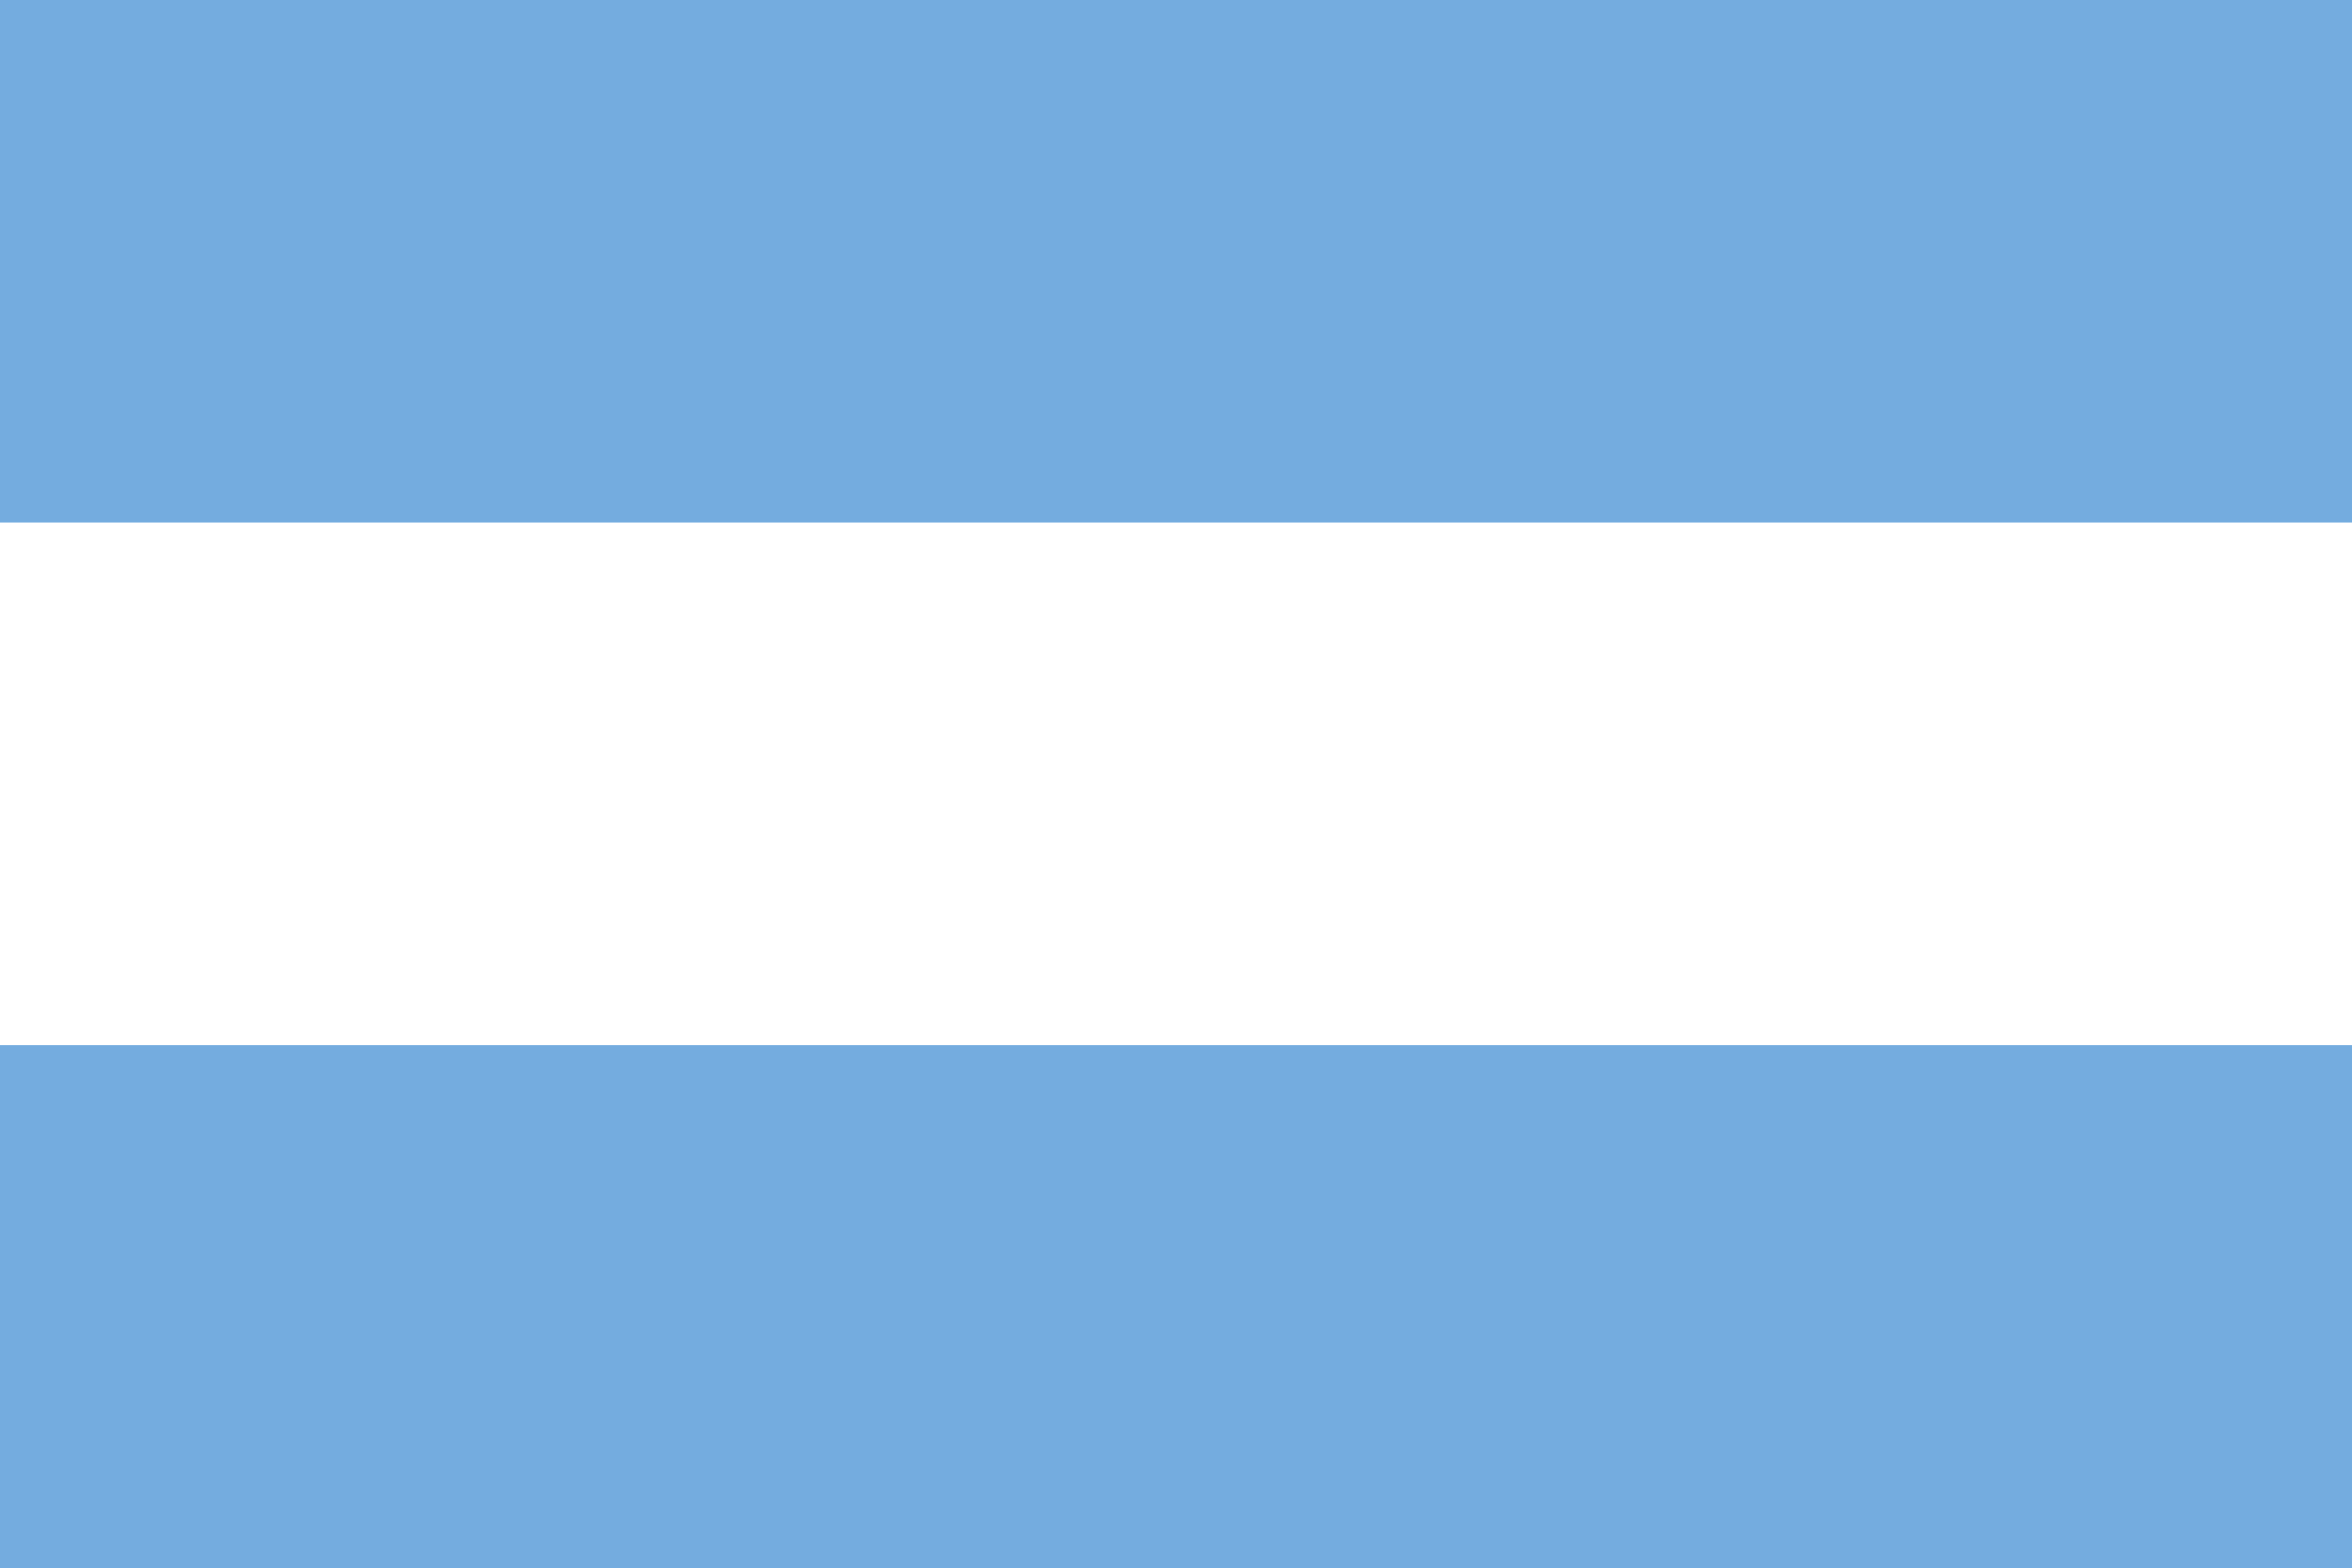
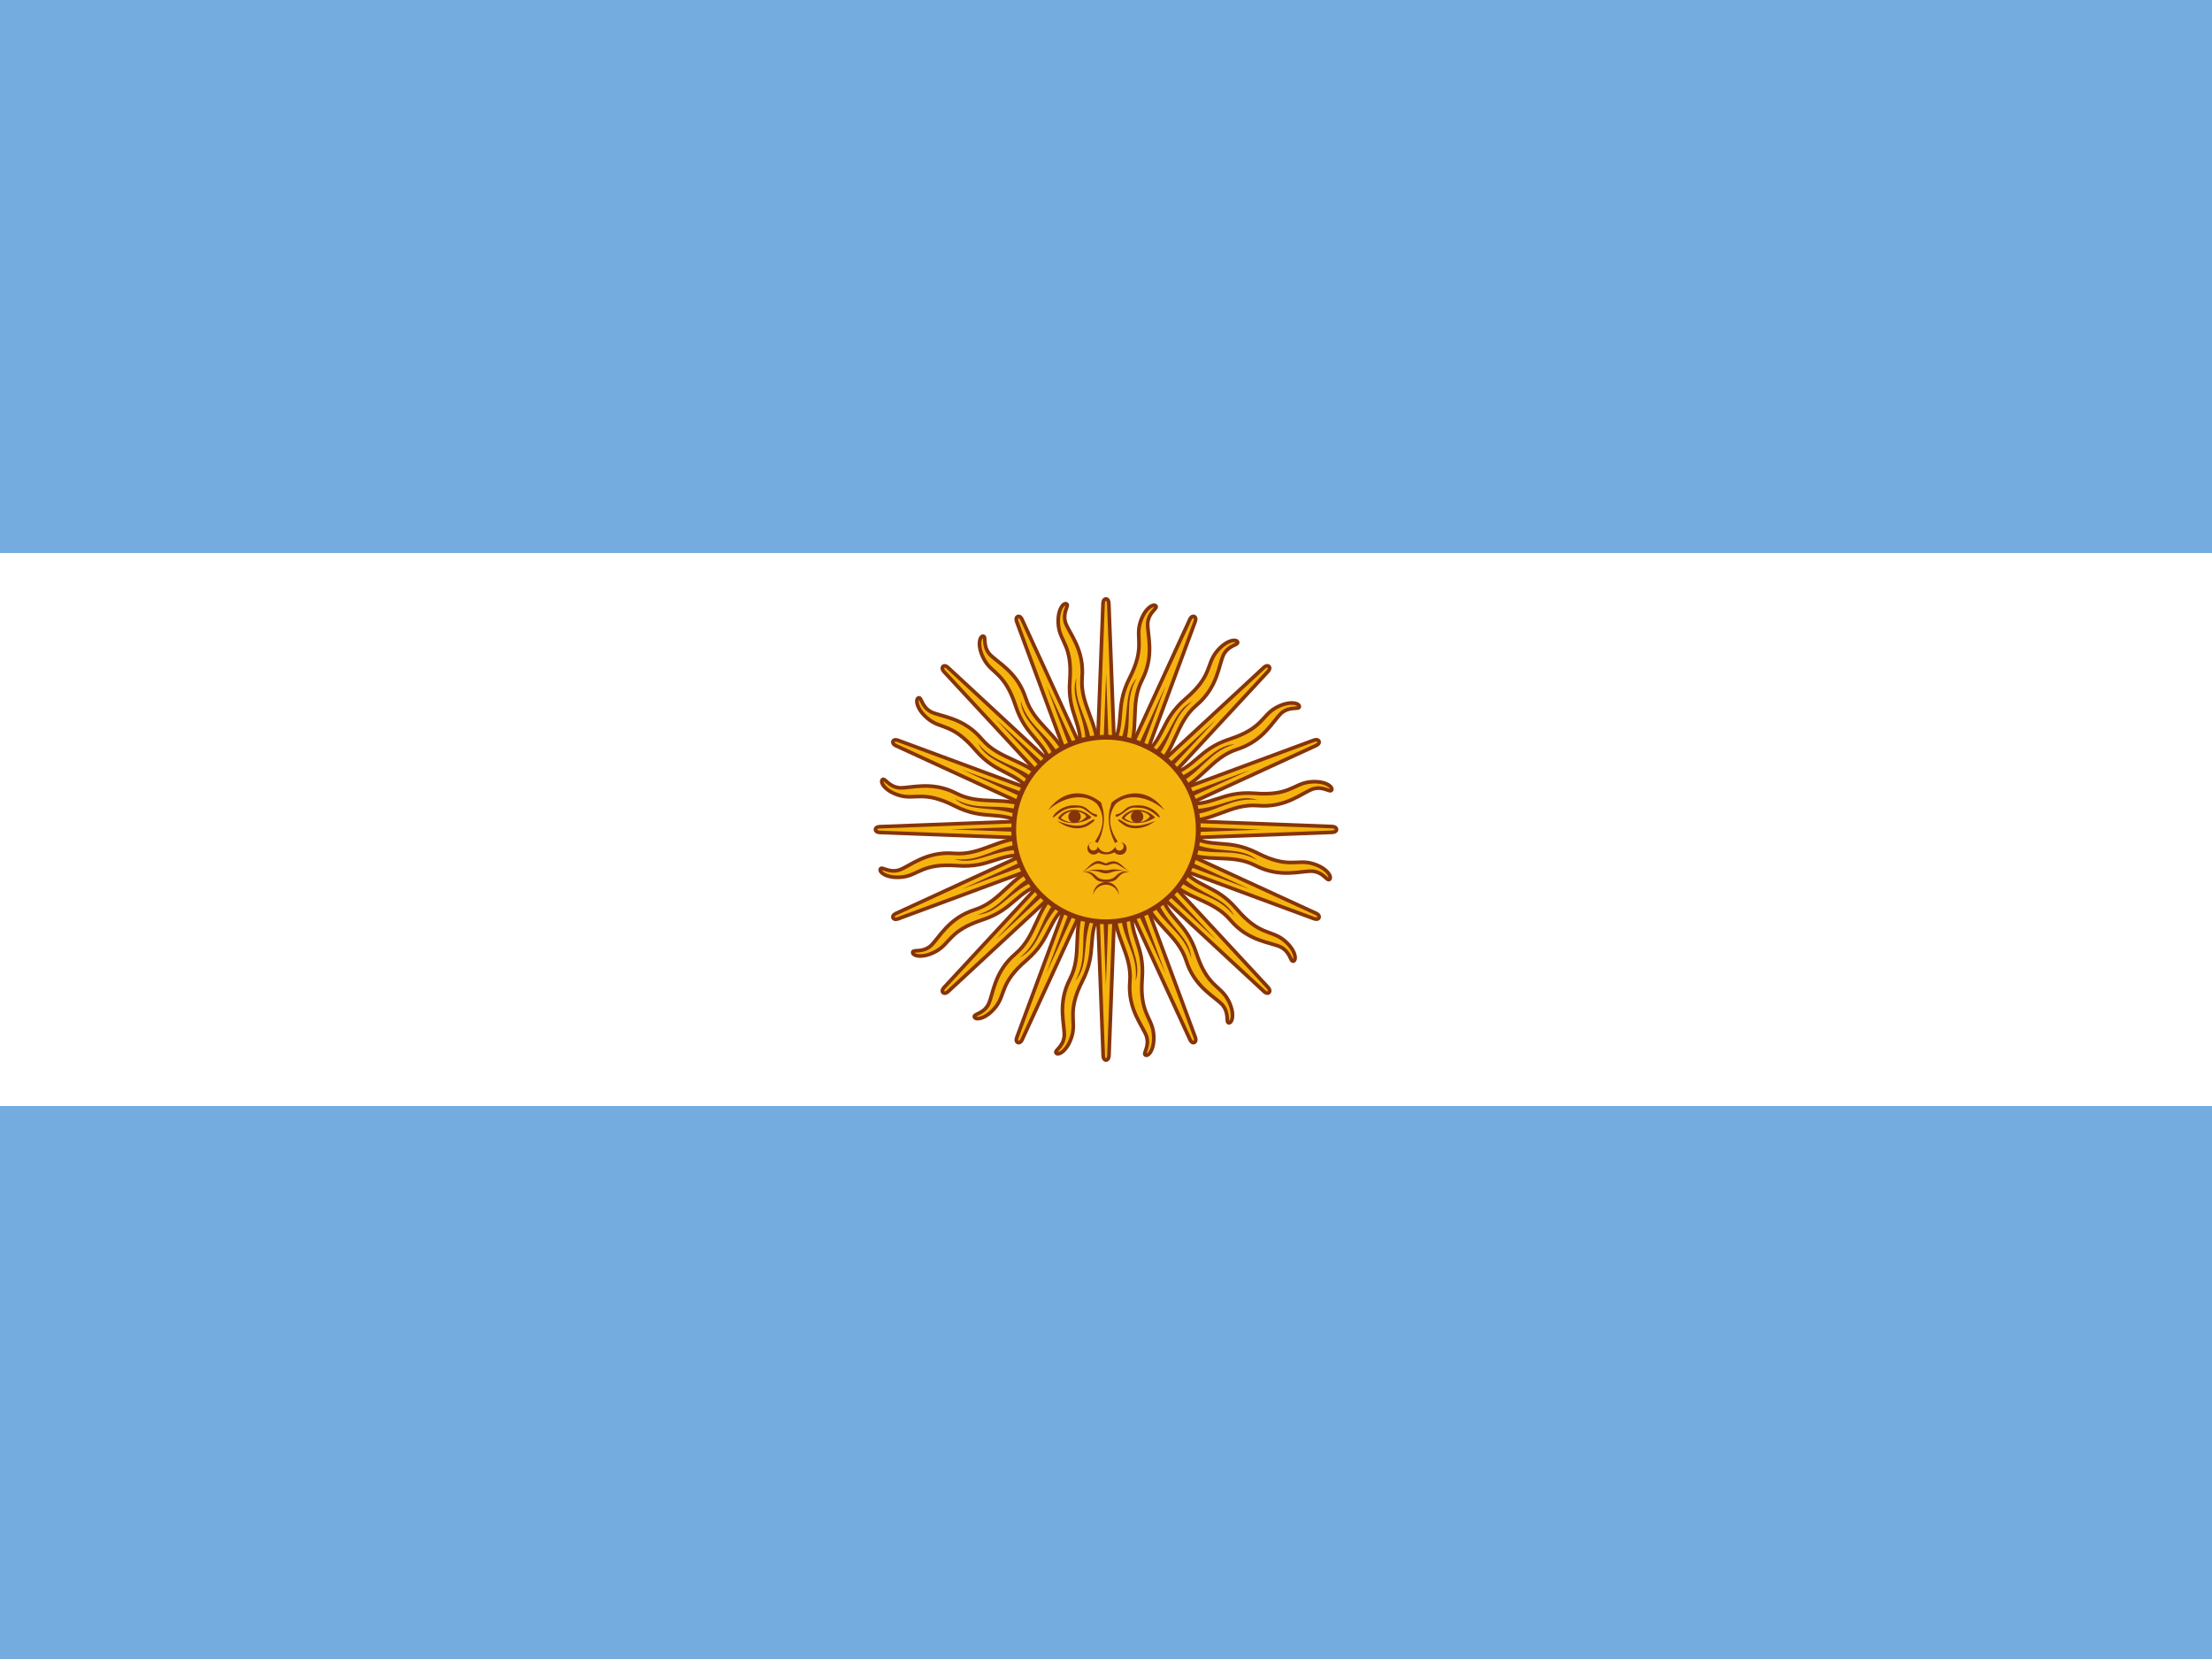
- <svg xmlns="http://www.w3.org/2000/svg" viewBox="0 0 60 40">
-   <rect x="0" y="0" width="60" height="13.833" fill="#74ACDF" />
-   <rect x="0" y="13.333" width="60" height="13.833" fill="#FFFFFF" />
-   <rect x="0" y="26.667" width="60" height="13.833" fill="#74ACDF" />
+ <svg xmlns="http://www.w3.org/2000/svg" xmlns:xlink="http://www.w3.org/1999/xlink" id="flag-icons-ar" viewBox="0 0 640 480">
+   <path fill="#74acdf" d="M0 0h640v480H0z" />
+   <path fill="#fff" d="M0 160h640v160H0z" />
+   <g id="ar-c" transform="translate(-64)scale(.96)">
+     <path id="ar-a" fill="#f6b40e" stroke="#85340a" stroke-width="1.1" d="m396.8 251.3 28.5 62s.5 1.2 1.3.9c.8-.4.3-1.6.3-1.6l-23.7-64m-.7 24.2c-.4 9.4 5.4 14.6 4.7 23s3.8 13.2 5 16.5c1 3.3-1.2 5.2-.3 5.7 1 .5 3-2.1 2.4-6.8s-4.2-6-3.4-16.3-4.2-12.7-3-22" />
+     <use xlink:href="#ar-a" width="100%" height="100%" transform="rotate(22.5 400 250)" />
+     <use xlink:href="#ar-a" width="100%" height="100%" transform="rotate(45 400 250)" />
+     <use xlink:href="#ar-a" width="100%" height="100%" transform="rotate(67.5 400 250)" />
+     <path id="ar-b" fill="#85340a" d="M404.3 274.4c.5 9 5.6 13 4.6 21.3 2.2-6.5-3.1-11.6-2.8-21.2m-7.7-23.8 19.5 42.6-16.3-43.9" />
+     <use xlink:href="#ar-b" width="100%" height="100%" transform="rotate(22.5 400 250)" />
+     <use xlink:href="#ar-b" width="100%" height="100%" transform="rotate(45 400 250)" />
+     <use xlink:href="#ar-b" width="100%" height="100%" transform="rotate(67.5 400 250)" />
+   </g>
+   <use xlink:href="#ar-c" width="100%" height="100%" transform="rotate(90 320 240)" />
+   <use xlink:href="#ar-c" width="100%" height="100%" transform="rotate(180 320 240)" />
+   <use xlink:href="#ar-c" width="100%" height="100%" transform="rotate(-90 320 240)" />
+   <circle cx="320" cy="240" r="26.7" fill="#f6b40e" stroke="#85340a" stroke-width="1.4" />
+   <path id="ar-h" fill="#843511" stroke-width="1" d="M329 234.3c-1.7 0-3.5.8-4.5 2.4 2 1.9 6.6 2 9.7-.2a7 7 0 0 0-5.1-2.2zm0 .4c1.8 0 3.5.8 3.7 1.6-2 2.3-5.3 2-7.4.4q1.6-2 3.8-2z" />
+   <use xlink:href="#ar-d" width="100%" height="100%" transform="matrix(-1 0 0 1 640.2 0)" />
+   <use xlink:href="#ar-e" width="100%" height="100%" transform="matrix(-1 0 0 1 640.2 0)" />
+   <use xlink:href="#ar-f" width="100%" height="100%" transform="translate(18.1)" />
+   <use xlink:href="#ar-g" width="100%" height="100%" transform="matrix(-1 0 0 1 640.2 0)" />
+   <path fill="#85340a" d="M316 243.7a1.8 1.8 0 1 0 1.8 2.9 4 4 0 0 0 2.2.6h.2q1 0 2.3-.6.5.7 1.5.7a1.8 1.8 0 0 0 .3-3.6q.8.3.8 1.2a1.2 1.2 0 0 1-2.4 0 3 3 0 0 1-2.6 1.7 3 3 0 0 1-2.5-1.7q-.1 1.1-1.3 1.2-1-.1-1.2-1.2c-.2-1.1.3-1 .8-1.2zm2 5.4c-2.1 0-3 2-4.8 3.1 1-.4 1.8-1.2 3.3-2s2.6.2 3.5.2 2-1 3.5-.2l3.3 2c-1.9-1.2-2.7-3-4.8-3q-.7 0-2 .6z" />
+   <path fill="#85340a" d="M317.2 251.6q-1.1 0-3.4.6c3.7-.8 4.5.5 6.2.5 1.6 0 2.5-1.3 6.1-.5-4-1.2-4.9-.4-6.1-.4-.8 0-1.4-.3-2.8-.2" />
+   <path fill="#85340a" d="M314 252.2h-.8c4.3.5 2.3 3 6.8 3s2.5-2.5 6.8-3c-4.5-.4-3.1 2.3-6.8 2.3-3.5 0-2.4-2.3-6-2.3" />
+   <path fill="#85340a" d="M323.7 258.9a3.7 3.7 0 0 0-7.4 0 3.8 3.8 0 0 1 7.4 0" />
+   <path id="ar-e" fill="#85340a" stroke-width="1" d="M303.4 234.3c4.7-4.1 10.7-4.8 14-1.7a8 8 0 0 1 1.5 3.4q.6 3.6-2.1 7.5l.8.4q2.4-4.7 1.6-9.4l-.6-2.3c-4.5-3.7-10.7-4-15.2 2z" />
+   <path id="ar-d" fill="#85340a" stroke-width="1" d="M310.8 233c2.7 0 3.3.6 4.5 1.7 1.2 1 1.9.8 2 1 .3.2 0 .8-.3.6q-.7-.2-2.5-1.6c-1.8-1.4-2.5-1-3.7-1-3.7 0-5.7 3-6.1 2.8-.5-.2 2-3.5 6.1-3.5" />
+   <use xlink:href="#ar-h" width="100%" height="100%" transform="translate(-18.4)" />
+   <circle id="ar-f" cx="310.9" cy="236.3" r="1.8" fill="#85340a" stroke-width="1" />
+   <path id="ar-g" fill="#85340a" stroke-width="1" d="M305.9 237.5c3.5 2.7 7 2.5 9 1.3 2-1.3 2-1.7 1.6-1.7s-.8.4-2.4 1.3c-1.7.8-4.1.8-8.2-.9" />
</svg>
